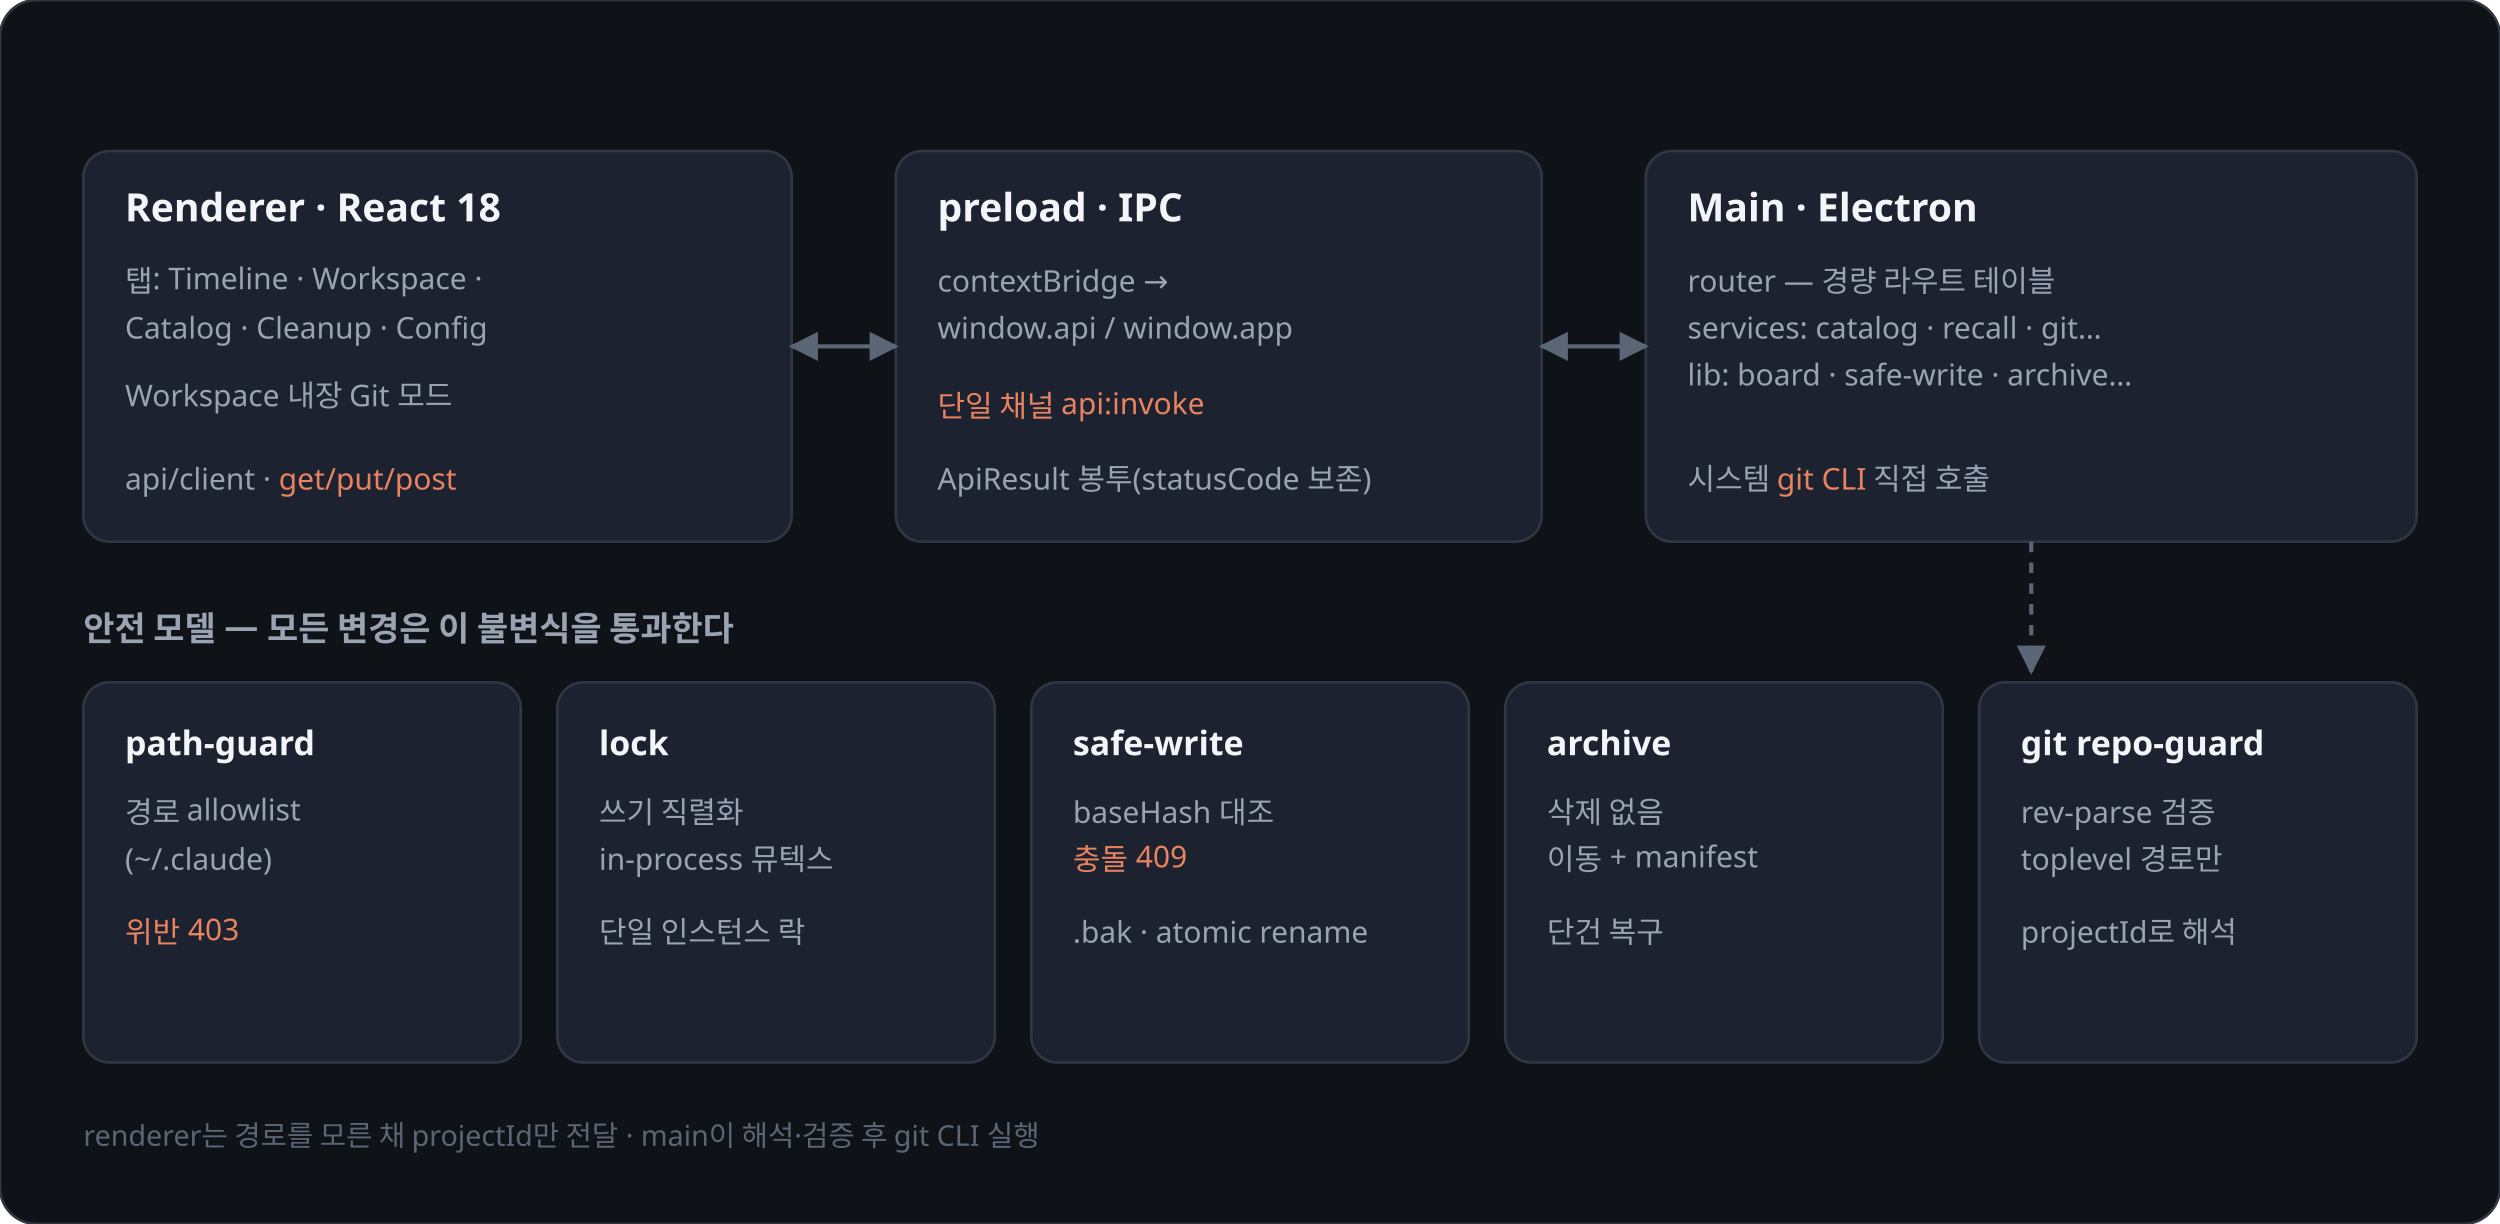
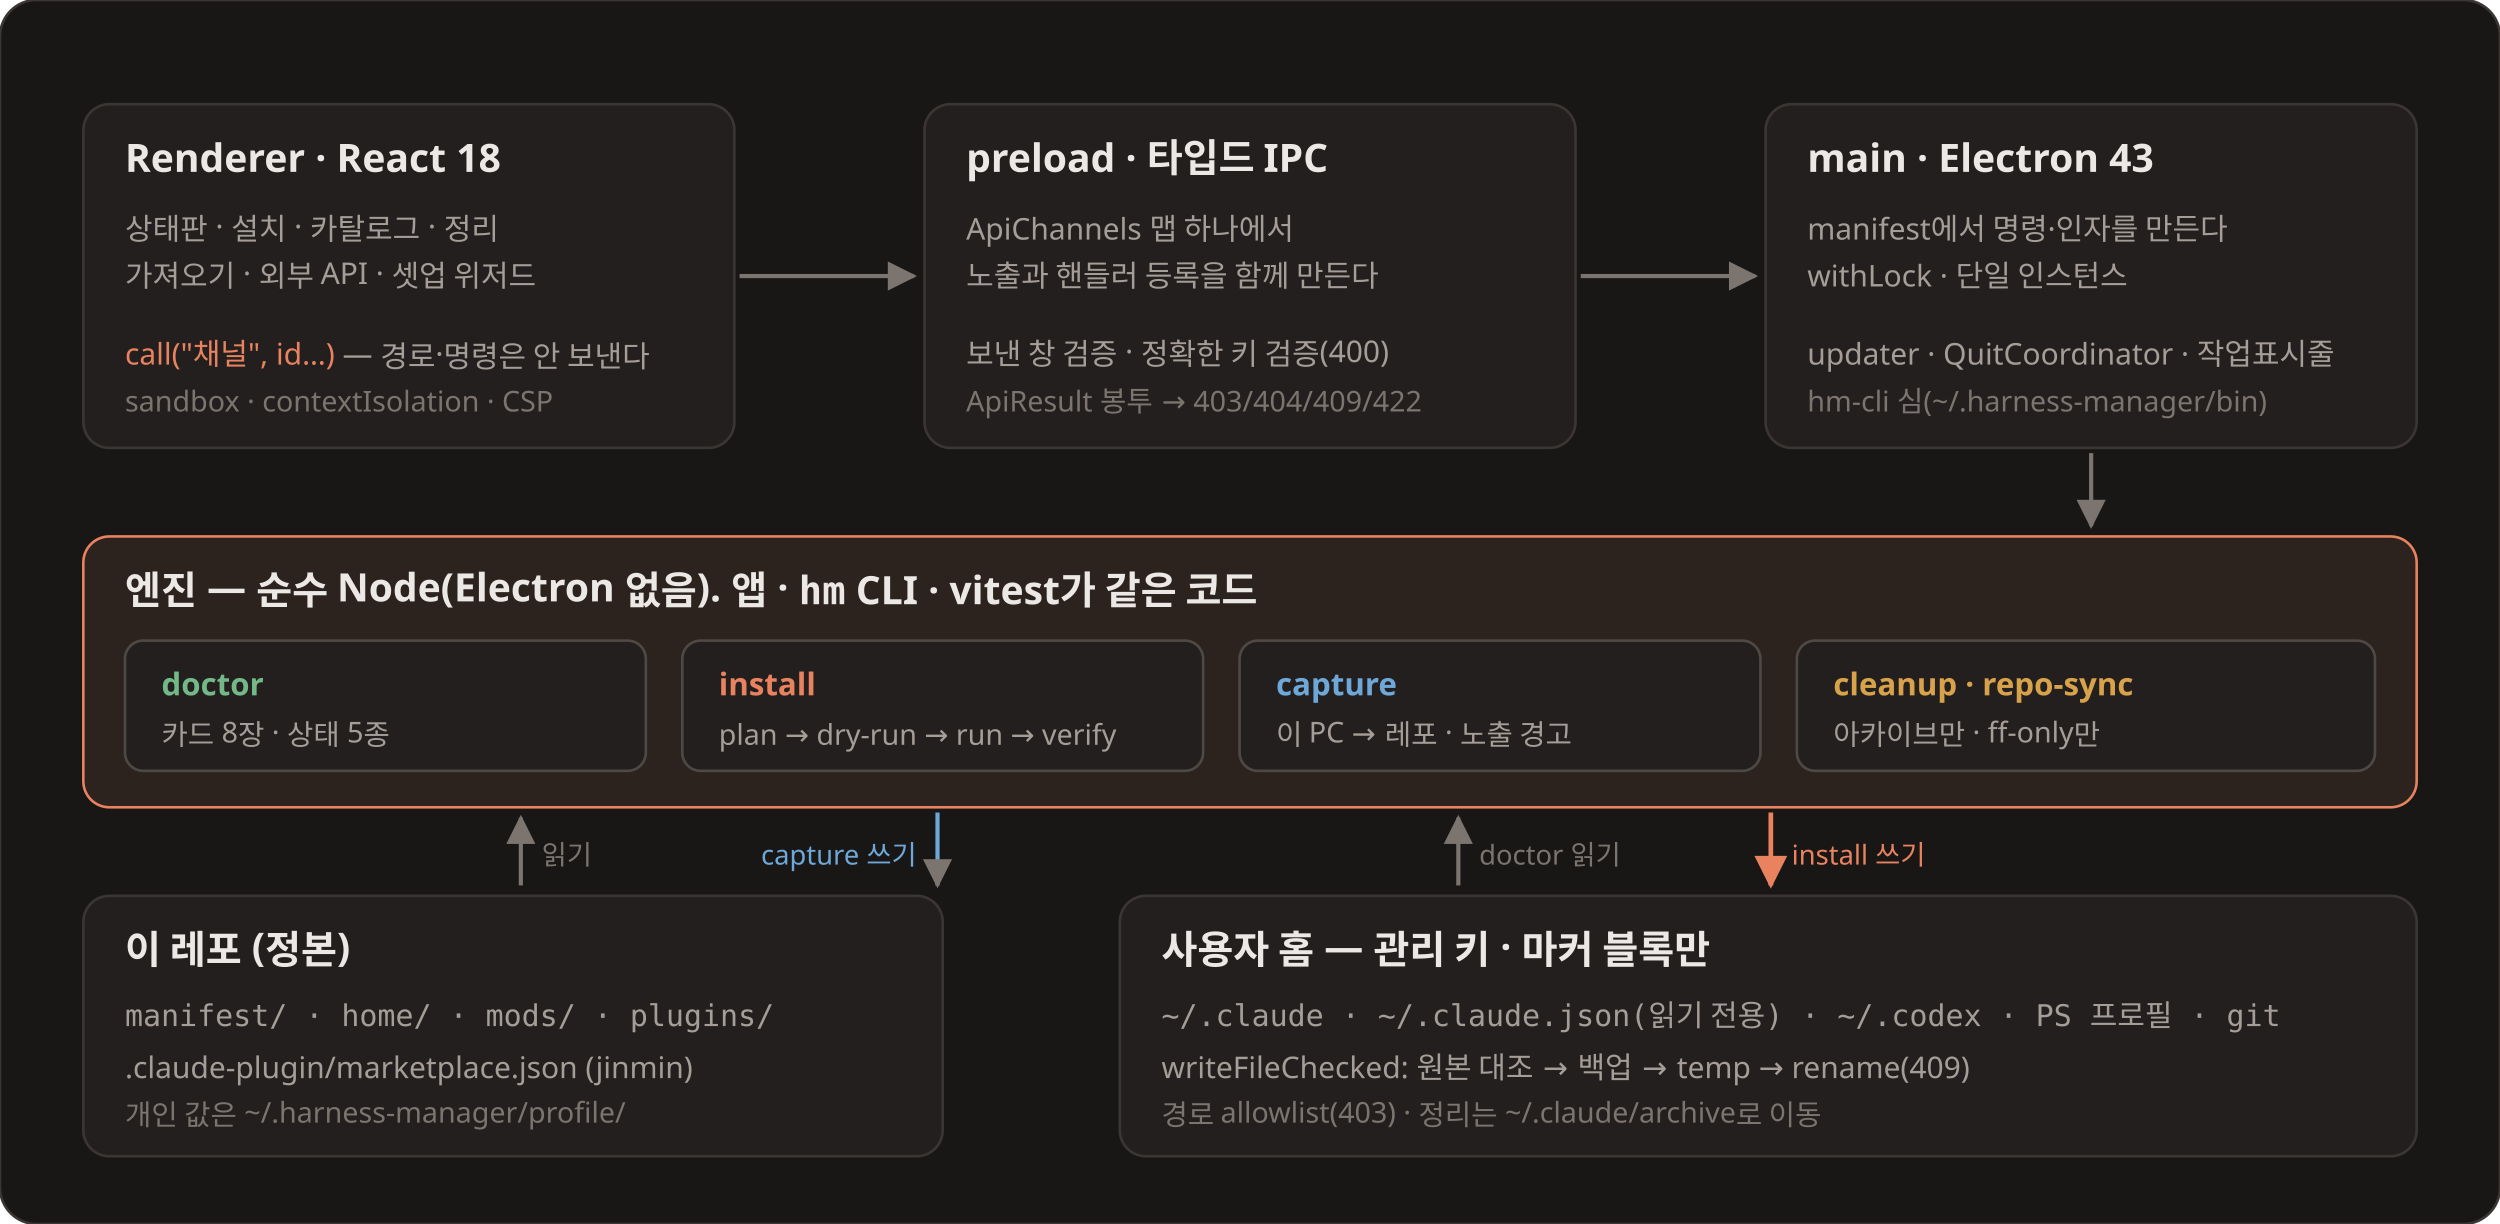
- <svg xmlns="http://www.w3.org/2000/svg" viewBox="0 0 960 470" width="960" height="470" font-family="Segoe UI, system-ui, sans-serif" role="img" aria-label="harness-manager 아키텍처">
+ <svg xmlns="http://www.w3.org/2000/svg" viewBox="0 0 960 470" width="960" height="470" font-family="Pretendard, Segoe UI, Malgun Gothic, sans-serif" role="img" aria-label="harness-manager 구조">
  <defs>
    <marker id="arr" viewBox="0 0 10 10" refX="9" refY="5" markerWidth="7" markerHeight="7" orient="auto-start-reverse">
-       <path d="M0,0 L10,5 L0,10 z" fill="#5a6675" />
+       <path d="M0,0 L10,5 L0,10 z" fill="#7b746f" />
+     </marker>
+     <marker id="arro" viewBox="0 0 10 10" refX="9" refY="5" markerWidth="7" markerHeight="7" orient="auto-start-reverse">
+       <path d="M0,0 L10,5 L0,10 z" fill="#e8825f" />
    </marker>
  </defs>
-   <rect width="960" height="470" rx="14" fill="#0f1318" stroke="#313742" />
-   <rect x="32" y="58" width="272" height="150" rx="10" fill="#1c2230" stroke="#313742" />
-   <text x="48" y="85" font-size="15" font-weight="700" fill="#f3f5f9">Renderer · React 18</text>
-   <text x="48" y="112" font-size="11.5" fill="#9aa3b2">탭: Timeline · Workspace ·</text>
-   <text x="48" y="130" font-size="11.5" fill="#9aa3b2">Catalog · Cleanup · Config</text>
-   <text x="48" y="156" font-size="11.5" fill="#9aa3b2">Workspace 내장 Git 모드</text>
-   <text x="48" y="188" font-size="11.5" fill="#9aa3b2">api/client · <tspan fill="#e8825f">get/put/post</tspan>
-   </text>
-   <rect x="344" y="58" width="248" height="150" rx="10" fill="#1c2230" stroke="#313742" />
-   <text x="360" y="85" font-size="15" font-weight="700" fill="#f3f5f9">preload · IPC</text>
-   <text x="360" y="112" font-size="11.5" fill="#9aa3b2">contextBridge →</text>
-   <text x="360" y="130" font-size="11.5" fill="#9aa3b2">window.api / window.app</text>
-   <text x="360" y="160" font-size="11.5" fill="#e8825f">단일 채널 api:invoke</text>
-   <text x="360" y="188" font-size="11.5" fill="#9aa3b2">ApiResult 봉투(statusCode 보존)</text>
-   <rect x="632" y="58" width="296" height="150" rx="10" fill="#1c2230" stroke="#313742" />
-   <text x="648" y="85" font-size="15" font-weight="700" fill="#f3f5f9">Main · Electron</text>
-   <text x="648" y="112" font-size="11.5" fill="#9aa3b2">router — 경량 라우트 테이블</text>
-   <text x="648" y="130" font-size="11.5" fill="#9aa3b2">services: catalog · recall · git…</text>
-   <text x="648" y="148" font-size="11.5" fill="#9aa3b2">lib: board · safe-write · archive…</text>
-   <text x="648" y="188" font-size="11.5" fill="#9aa3b2">시스템 <tspan fill="#e8825f">git CLI</tspan> 직접 호출</text>
-   <line x1="304" y1="133" x2="344" y2="133" stroke="#5a6675" stroke-width="1.6" marker-start="url(#arr)" marker-end="url(#arr)" />
-   <line x1="592" y1="133" x2="632" y2="133" stroke="#5a6675" stroke-width="1.6" marker-start="url(#arr)" marker-end="url(#arr)" />
-   <line x1="780" y1="208" x2="780" y2="258" stroke="#5a6675" stroke-width="1.6" stroke-dasharray="4 4" marker-end="url(#arr)" />
-   <text x="32" y="246" font-size="13" font-weight="600" fill="#9aa3b2">안전 모델 — 모든 변경은 이 불변식을 통과한다</text>
-   <rect x="32" y="262" width="168" height="146" rx="10" fill="#1c2230" stroke="#313742" />
-   <text x="48" y="290" font-size="13" font-weight="700" fill="#f3f5f9">path-guard</text>
-   <text x="48" y="316" font-size="11.5" fill="#9aa3b2">경로 allowlist</text>
-   <text x="48" y="334" font-size="11.5" fill="#9aa3b2">(~/.claude)</text>
-   <text x="48" y="362" font-size="11.5" fill="#e8825f">위반 403</text>
-   <rect x="214" y="262" width="168" height="146" rx="10" fill="#1c2230" stroke="#313742" />
-   <text x="230" y="290" font-size="13" font-weight="700" fill="#f3f5f9">lock</text>
-   <text x="230" y="316" font-size="11.5" fill="#9aa3b2">쓰기 직렬화</text>
-   <text x="230" y="334" font-size="11.5" fill="#9aa3b2">in-process 뮤텍스</text>
-   <text x="230" y="362" font-size="11.5" fill="#9aa3b2">단일 인스턴스 락</text>
-   <rect x="396" y="262" width="168" height="146" rx="10" fill="#1c2230" stroke="#313742" />
-   <text x="412" y="290" font-size="13" font-weight="700" fill="#f3f5f9">safe-write</text>
-   <text x="412" y="316" font-size="11.5" fill="#9aa3b2">baseHash 대조</text>
-   <text x="412" y="334" font-size="11.5" fill="#e8825f">충돌 409</text>
-   <text x="412" y="362" font-size="11.5" fill="#9aa3b2">.bak · atomic rename</text>
-   <rect x="578" y="262" width="168" height="146" rx="10" fill="#1c2230" stroke="#313742" />
-   <text x="594" y="290" font-size="13" font-weight="700" fill="#f3f5f9">archive</text>
-   <text x="594" y="316" font-size="11.5" fill="#9aa3b2">삭제 없음</text>
-   <text x="594" y="334" font-size="11.5" fill="#9aa3b2">이동 + manifest</text>
-   <text x="594" y="362" font-size="11.5" fill="#9aa3b2">단건 복구</text>
-   <rect x="760" y="262" width="168" height="146" rx="10" fill="#1c2230" stroke="#313742" />
-   <text x="776" y="290" font-size="13" font-weight="700" fill="#f3f5f9">git repo-guard</text>
-   <text x="776" y="316" font-size="11.5" fill="#9aa3b2">rev-parse 검증</text>
-   <text x="776" y="334" font-size="11.5" fill="#9aa3b2">toplevel 경로만</text>
-   <text x="776" y="362" font-size="11.5" fill="#9aa3b2">projectId로 해석</text>
-   <text x="32" y="440" font-size="11" fill="#5a6675">renderer는 경로를 모른 채 projectId만 전달 · main이 해석·검증 후 git CLI 실행</text>
+   <rect width="960" height="470" rx="14" fill="#181716" stroke="#3b3633" />
+   <rect x="32" y="40" width="250" height="132" rx="10" fill="#221f1e" stroke="#3b3633" />
+   <text x="48" y="66" font-size="15" font-weight="700" fill="#ece8e5">Renderer · React 18</text>
+   <text x="48" y="92" font-size="11.5" fill="#a59e98">상태판 · 설치 · 카탈로그 · 정리</text>
+   <text x="48" y="110" font-size="11.5" fill="#a59e98">가져오기 · 외부 API · 셋업 위저드</text>
+   <text x="48" y="140" font-size="11.5" fill="#a59e98">
+     <tspan fill="#e8825f">call("채널", id…)</tspan> — 경로·명령은 안 보낸다</text>
+   <text x="48" y="158" font-size="11" fill="#7b746f">sandbox · contextIsolation · CSP</text>
+   <rect x="355" y="40" width="250" height="132" rx="10" fill="#221f1e" stroke="#3b3633" />
+   <text x="371" y="66" font-size="15" font-weight="700" fill="#ece8e5">preload · 타입드 IPC</text>
+   <text x="371" y="92" font-size="11.5" fill="#a59e98">ApiChannels 맵 하나에서</text>
+   <text x="371" y="110" font-size="11.5" fill="#a59e98">노출과 핸들러 등록을 함께 만든다</text>
+   <text x="371" y="140" font-size="11.5" fill="#a59e98">보낸 창 검증 · 정확한 키 검증(400)</text>
+   <text x="371" y="158" font-size="11" fill="#7b746f">ApiResult 봉투 → 403/404/409/422</text>
+   <rect x="678" y="40" width="250" height="132" rx="10" fill="#221f1e" stroke="#3b3633" />
+   <text x="694" y="66" font-size="15" font-weight="700" fill="#ece8e5">main · Electron 43</text>
+   <text x="694" y="92" font-size="11.5" fill="#a59e98">manifest에서 명령·인자를 만든다</text>
+   <text x="694" y="110" font-size="11.5" fill="#a59e98">withLock · 단일 인스턴스</text>
+   <text x="694" y="140" font-size="11.5" fill="#a59e98">updater · QuitCoordinator · 작업표시줄</text>
+   <text x="694" y="158" font-size="11" fill="#7b746f">hm-cli 심(~/.harness-manager/bin)</text>
+   <line x1="284" y1="106" x2="351" y2="106" stroke="#7b746f" stroke-width="1.6" marker-end="url(#arr)" />
+   <line x1="607" y1="106" x2="674" y2="106" stroke="#7b746f" stroke-width="1.6" marker-end="url(#arr)" />
+   <rect x="32" y="206" width="896" height="104" rx="10" fill="#2c231e" stroke="#e8825f" />
+   <text x="48" y="232" font-size="15" font-weight="700" fill="#ece8e5">엔진 — 순수 Node(Electron 없음). 앱 · <tspan font-family="Cascadia Mono, Consolas, monospace">hm</tspan> CLI · vitest가 같은 코드</text>
+   <g font-size="12">
+     <rect x="48" y="246" width="200" height="50" rx="7" fill="#221f1e" stroke="#4f4945" />
+     <text x="62" y="267" font-weight="700" fill="#73b987">doctor</text>
+     <text x="62" y="286" font-size="11" fill="#a59e98">카드 8장 · 상태 5종</text>
+     <rect x="262" y="246" width="200" height="50" rx="7" fill="#221f1e" stroke="#4f4945" />
+     <text x="276" y="267" font-weight="700" fill="#e8825f">install</text>
+     <text x="276" y="286" font-size="11" fill="#a59e98">plan → dry-run → run → verify</text>
+     <rect x="476" y="246" width="200" height="50" rx="7" fill="#221f1e" stroke="#4f4945" />
+     <text x="490" y="267" font-weight="700" fill="#6ea8d8">capture</text>
+     <text x="490" y="286" font-size="11" fill="#a59e98">이 PC → 레포 · 노출 경고</text>
+     <rect x="690" y="246" width="222" height="50" rx="7" fill="#221f1e" stroke="#4f4945" />
+     <text x="704" y="267" font-weight="700" fill="#d8a24a">cleanup · repo-sync</text>
+     <text x="704" y="286" font-size="11" fill="#a59e98">아카이브만 · ff-only만</text>
+   </g>
+   <line x1="803" y1="174" x2="803" y2="202" stroke="#7b746f" stroke-width="1.6" marker-end="url(#arr)" />
+   <rect x="32" y="344" width="330" height="100" rx="10" fill="#221f1e" stroke="#3b3633" />
+   <text x="48" y="370" font-size="15" font-weight="700" fill="#ece8e5">이 레포 (정본)</text>
+   <text x="48" y="394" font-size="11.5" fill="#a59e98" font-family="Cascadia Mono, Consolas, monospace">manifest/ · home/ · mods/ · plugins/</text>
+   <text x="48" y="414" font-size="11.5" fill="#a59e98">.claude-plugin/marketplace.json (jinmin)</text>
+   <text x="48" y="432" font-size="11" fill="#7b746f">개인 값은 ~/.harness-manager/profile/</text>
+   <rect x="430" y="344" width="498" height="100" rx="10" fill="#221f1e" stroke="#3b3633" />
+   <text x="446" y="370" font-size="15" font-weight="700" fill="#ece8e5">사용자 홈 — 관리 키 · 마커 블록만</text>
+   <text x="446" y="394" font-size="11.5" fill="#a59e98" font-family="Cascadia Mono, Consolas, monospace">~/.claude · ~/.claude.json(읽기 전용) · ~/.codex · PS 프로필 · git</text>
+   <text x="446" y="414" font-size="11.5" fill="#a59e98">writeFileChecked: 원본 대조 → 백업 → temp → rename(409)</text>
+   <text x="446" y="432" font-size="11" fill="#7b746f">경로 allowlist(403) · 정리는 ~/.claude/archive로 이동</text>
+   <line x1="200" y1="340" x2="200" y2="314" stroke="#7b746f" stroke-width="1.6" marker-end="url(#arr)" />
+   <text x="208" y="332" font-size="10.5" fill="#7b746f">읽기</text>
+   <line x1="360" y1="312" x2="360" y2="340" stroke="#6ea8d8" stroke-width="1.6" marker-end="url(#arr)" />
+   <text x="352" y="332" font-size="10.5" fill="#6ea8d8" text-anchor="end">capture 쓰기</text>
+   <line x1="680" y1="312" x2="680" y2="340" stroke="#e8825f" stroke-width="1.8" marker-end="url(#arro)" />
+   <text x="688" y="332" font-size="10.5" fill="#e8825f">install 쓰기</text>
+   <line x1="560" y1="340" x2="560" y2="314" stroke="#7b746f" stroke-width="1.6" marker-end="url(#arr)" />
+   <text x="568" y="332" font-size="10.5" fill="#7b746f">doctor 읽기</text>
</svg>
